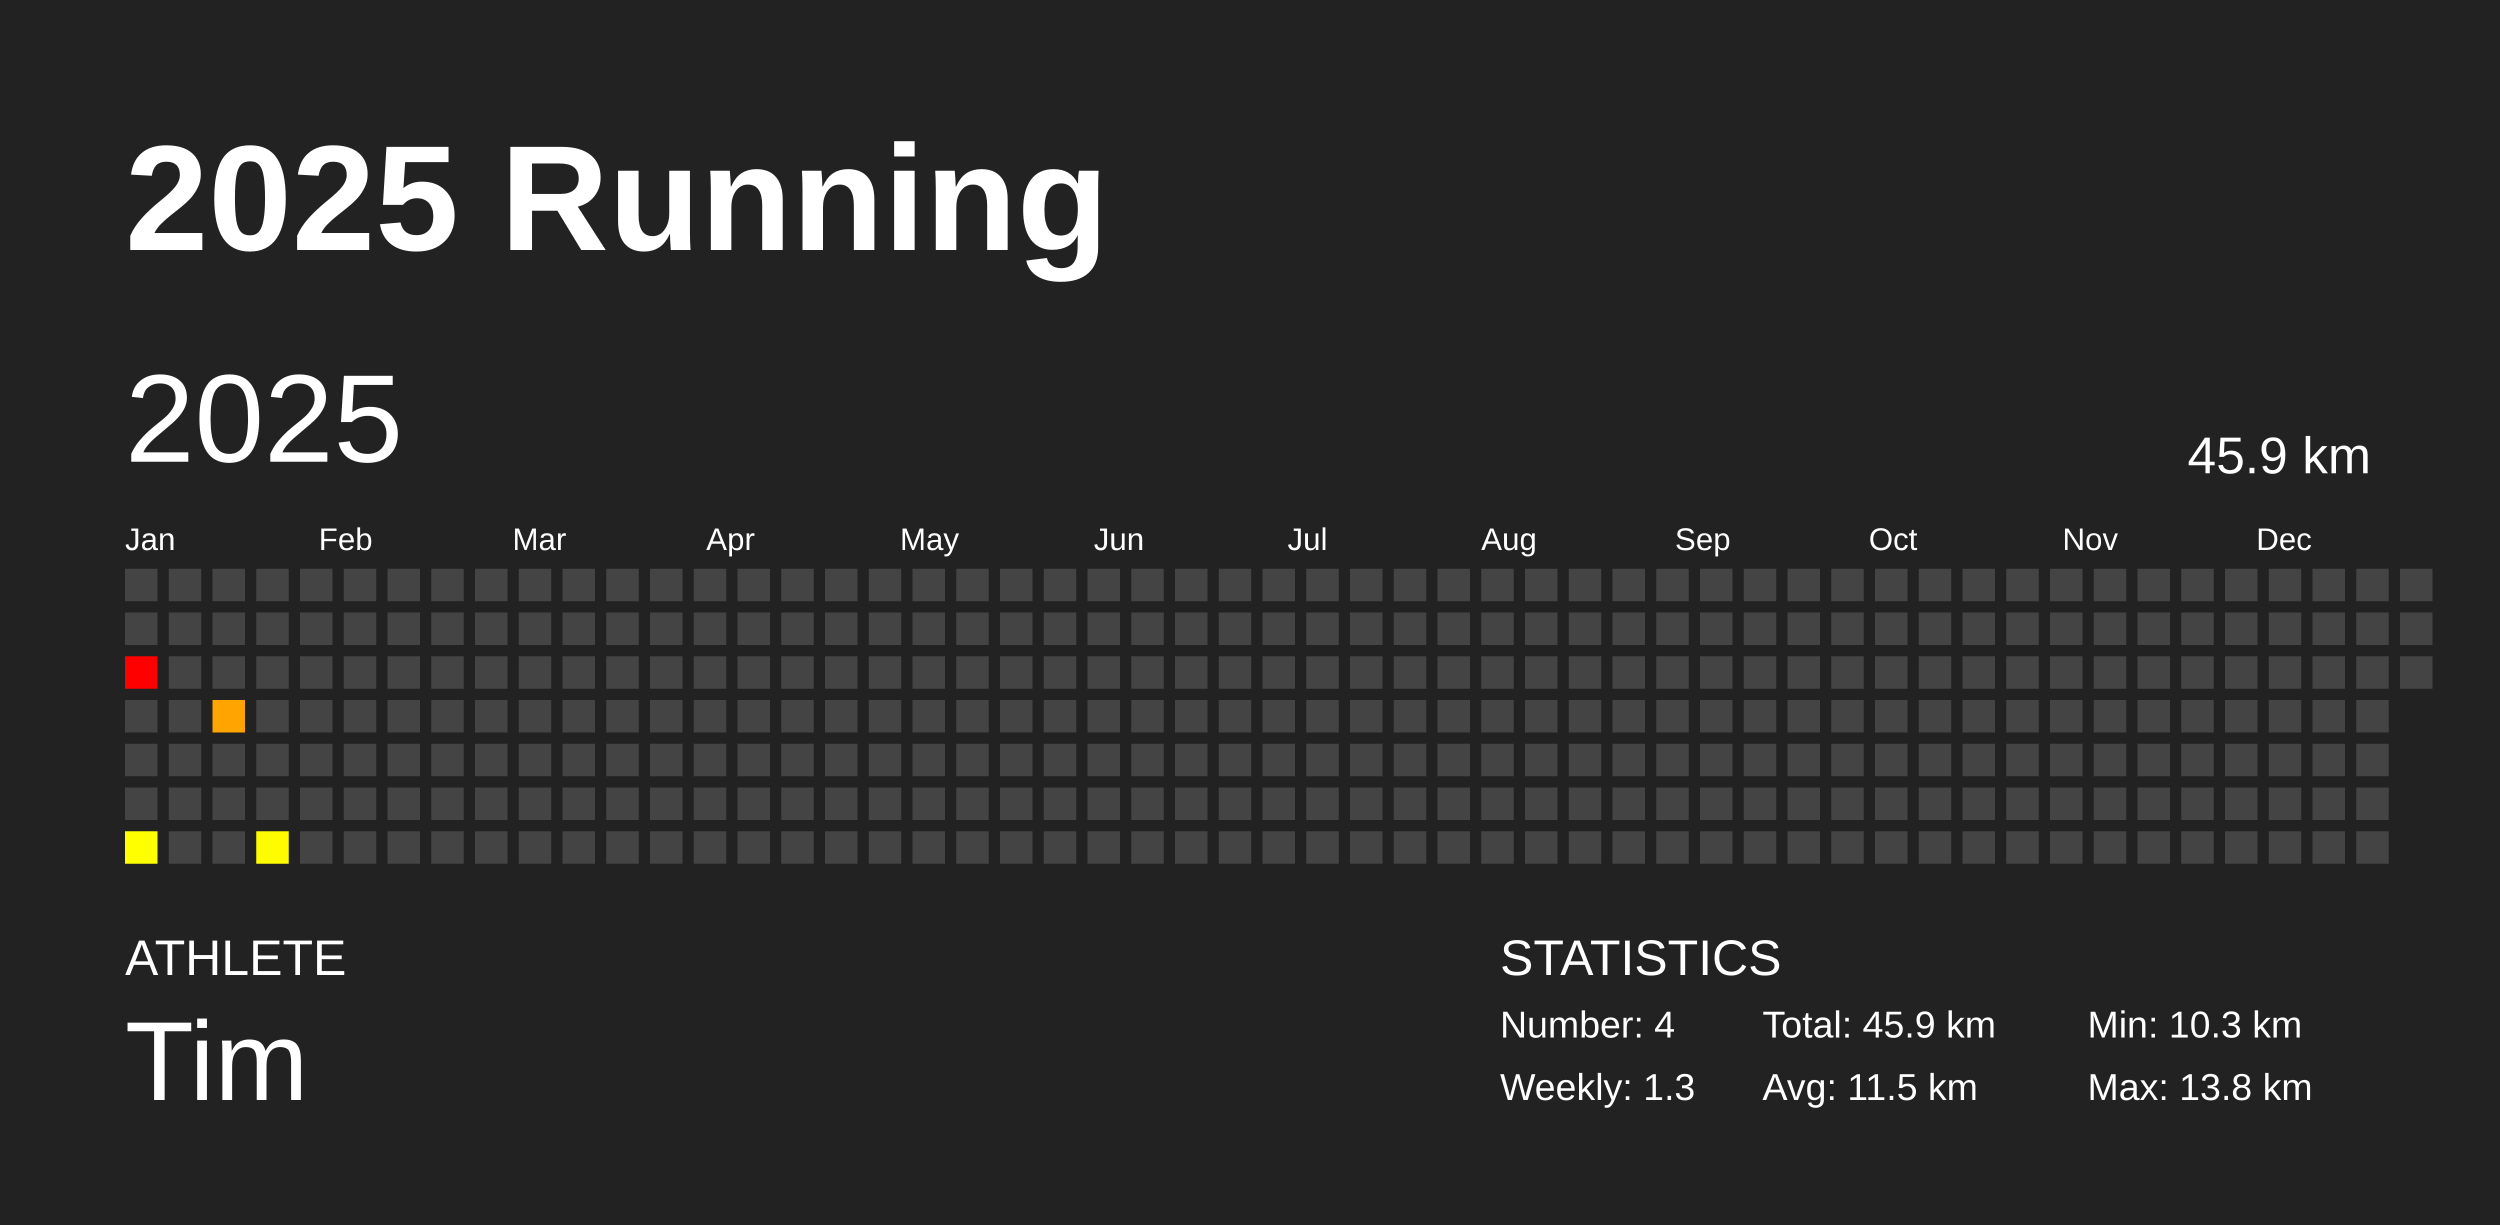
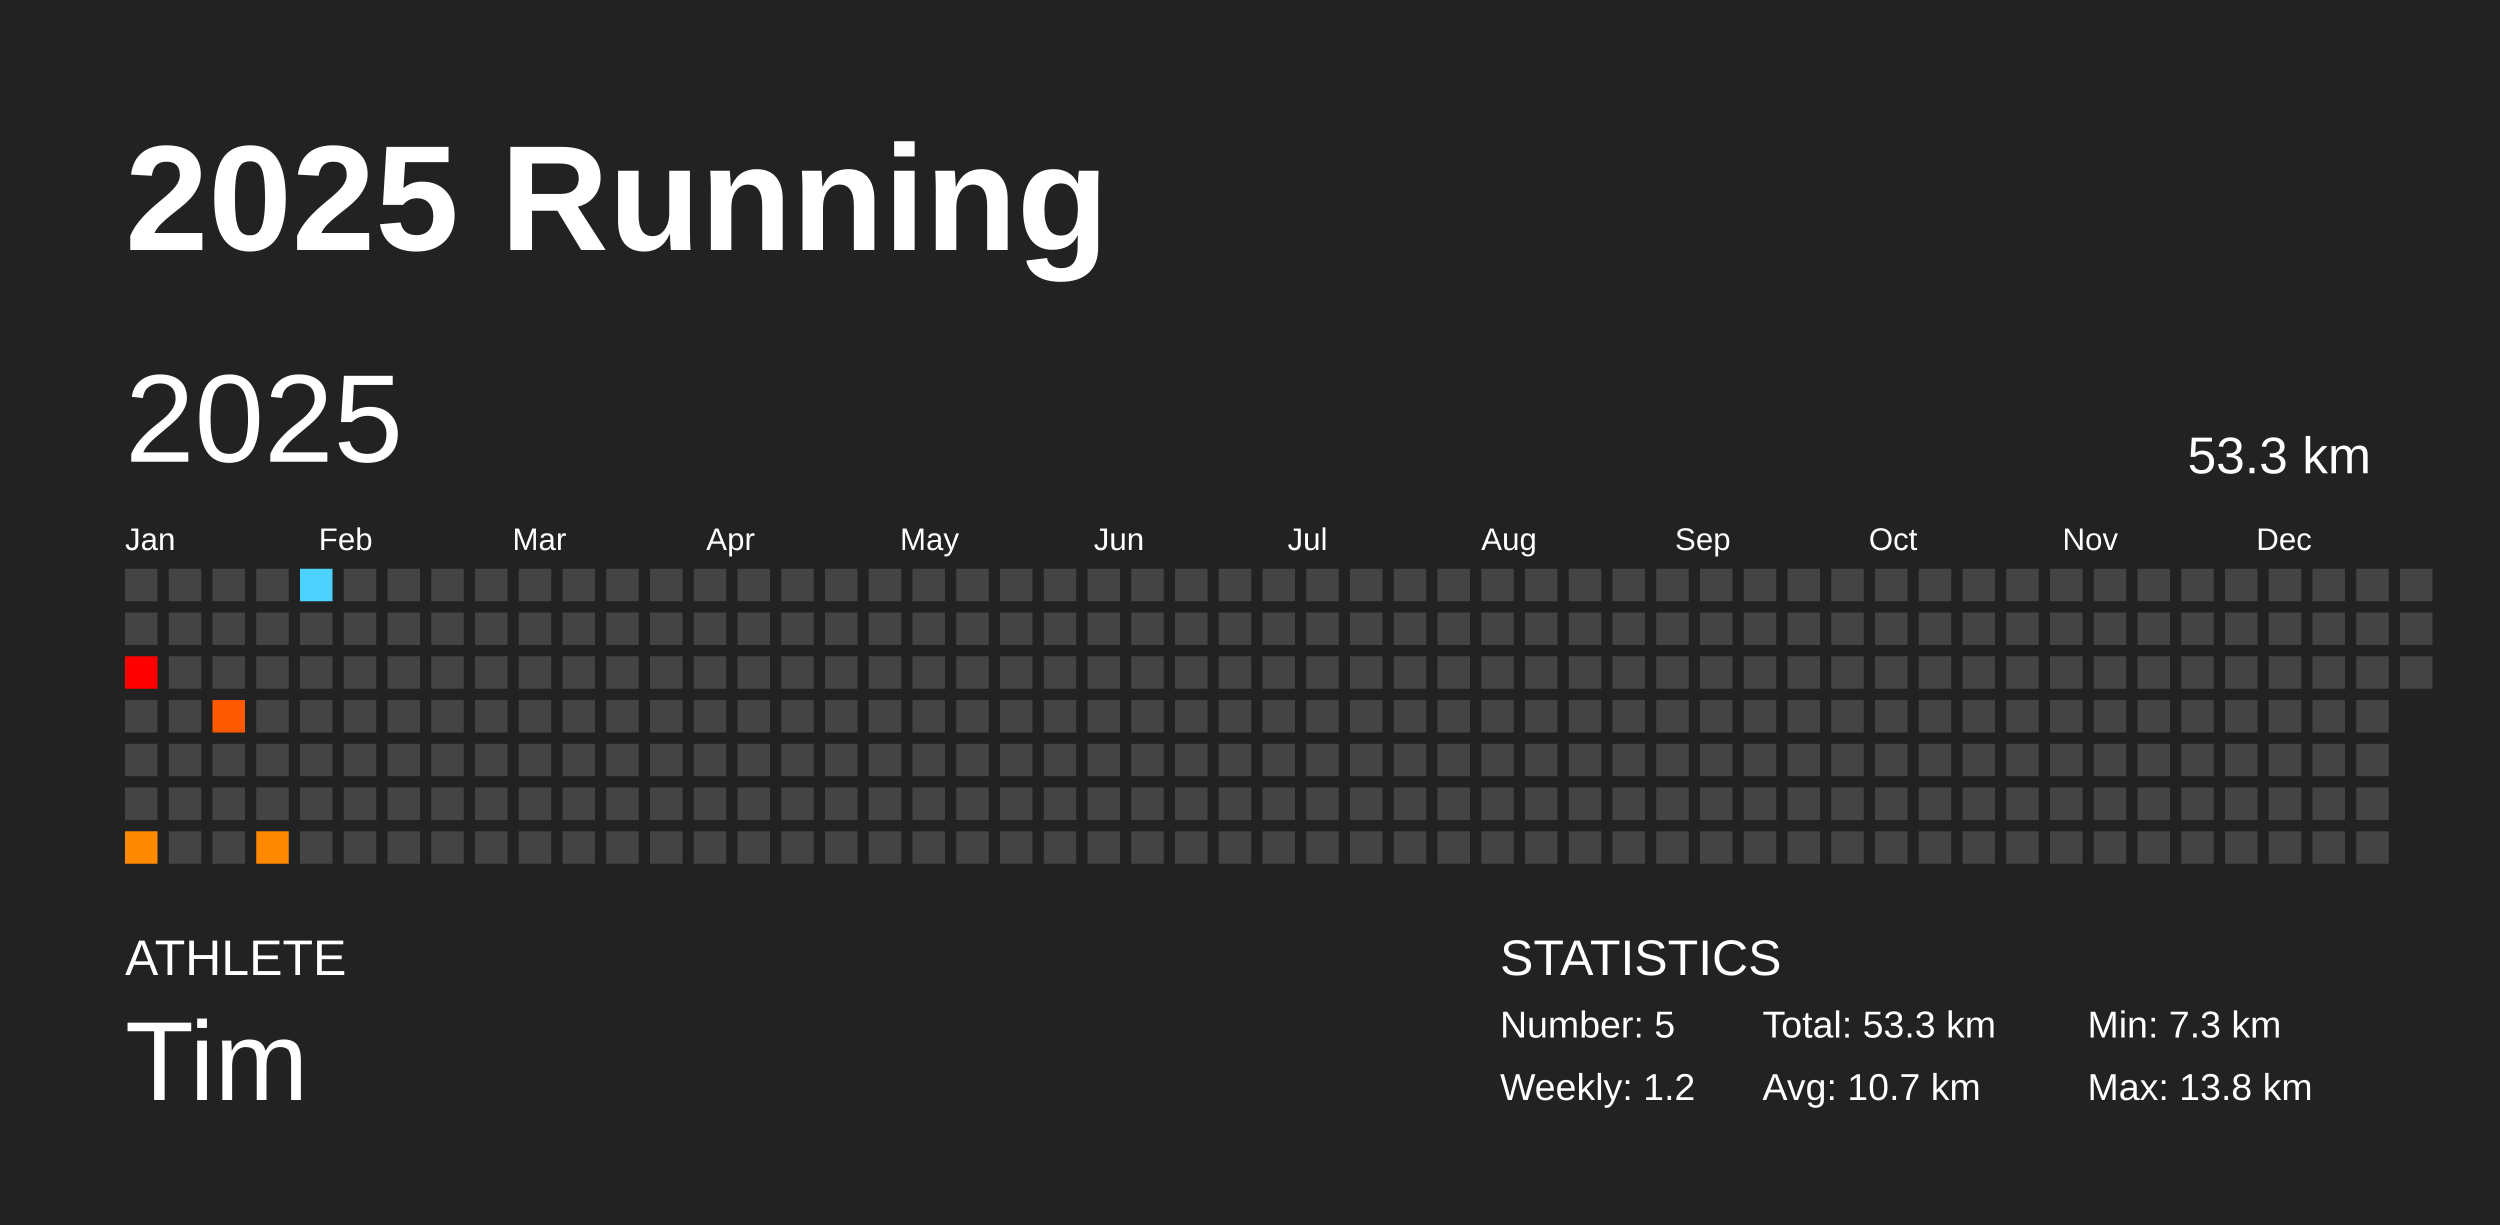
<svg xmlns="http://www.w3.org/2000/svg" baseProfile="full" height="98mm" version="1.1" viewBox="0,0,200,98" width="200mm">
  <defs />
  <rect fill="#222222" height="98" width="200" x="0" y="0" />
  <text fill="#FFFFFF" style="font-size:12px; font-family:Arial; font-weight:bold;" x="10" y="20">2025 Running</text>
  <text fill="#FFFFFF" style="font-size:4px; font-family:Arial" x="10" y="78">ATHLETE</text>
  <text fill="#FFFFFF" style="font-size:9px; font-family:Arial" x="10" y="88">Tim</text>
  <text fill="#FFFFFF" style="font-size:4px; font-family:Arial" x="120" y="78">STATISTICS</text>
-   <text fill="#FFFFFF" style="font-size:3px; font-family:Arial" x="120" y="83">Number: 4</text>
-   <text fill="#FFFFFF" style="font-size:3px; font-family:Arial" x="120" y="88">Weekly: 1.3</text>
-   <text fill="#FFFFFF" style="font-size:3px; font-family:Arial" x="141" y="83">Total: 45.9 km</text>
-   <text fill="#FFFFFF" style="font-size:3px; font-family:Arial" x="141" y="88">Avg: 11.5 km</text>
-   <text fill="#FFFFFF" style="font-size:3px; font-family:Arial" x="167" y="83">Min: 10.3 km</text>
+   <text fill="#FFFFFF" style="font-size:3px; font-family:Arial" x="120" y="83">Number: 5</text>
+   <text fill="#FFFFFF" style="font-size:3px; font-family:Arial" x="120" y="88">Weekly: 1.2</text>
+   <text fill="#FFFFFF" style="font-size:3px; font-family:Arial" x="141" y="83">Total: 53.3 km</text>
+   <text fill="#FFFFFF" style="font-size:3px; font-family:Arial" x="141" y="88">Avg: 10.7 km</text>
+   <text fill="#FFFFFF" style="font-size:3px; font-family:Arial" x="167" y="83">Min: 7.3 km</text>
  <text fill="#FFFFFF" style="font-size:3px; font-family:Arial" x="167" y="88">Max: 13.8 km</text>
  <text dominant-baseline="hanging" fill="#FFFFFF" style="font-size:10.0px; font-family:Arial;" x="10" y="30">2025</text>
-   <text dominant-baseline="hanging" fill="#FFFFFF" style="font-size:4.125px; font-family:Arial;" x="175" y="35">45.9 km</text>
+   <text dominant-baseline="hanging" fill="#FFFFFF" style="font-size:4.125px; font-family:Arial;" x="175" y="35">53.3 km</text>
  <text fill="#FFFFFF" style="font-size:2.5px; font-family:Arial" x="10.0" y="44">Jan</text>
  <text fill="#FFFFFF" style="font-size:2.5px; font-family:Arial" x="25.5" y="44">Feb</text>
  <text fill="#FFFFFF" style="font-size:2.5px; font-family:Arial" x="41.0" y="44">Mar</text>
  <text fill="#FFFFFF" style="font-size:2.5px; font-family:Arial" x="56.5" y="44">Apr</text>
  <text fill="#FFFFFF" style="font-size:2.5px; font-family:Arial" x="72.0" y="44">May</text>
  <text fill="#FFFFFF" style="font-size:2.5px; font-family:Arial" x="87.5" y="44">Jun</text>
  <text fill="#FFFFFF" style="font-size:2.5px; font-family:Arial" x="103.0" y="44">Jul</text>
  <text fill="#FFFFFF" style="font-size:2.5px; font-family:Arial" x="118.5" y="44">Aug</text>
  <text fill="#FFFFFF" style="font-size:2.5px; font-family:Arial" x="134.0" y="44">Sep</text>
  <text fill="#FFFFFF" style="font-size:2.5px; font-family:Arial" x="149.5" y="44">Oct</text>
  <text fill="#FFFFFF" style="font-size:2.5px; font-family:Arial" x="165.0" y="44">Nov</text>
  <text fill="#FFFFFF" style="font-size:2.5px; font-family:Arial" x="180.5" y="44">Dec</text>
  <rect fill="#444444" height="2.6" width="2.6" x="10.0" y="45.5" />
  <rect fill="#444444" height="2.6" width="2.6" x="10.0" y="49.0" />
  <rect fill="#ff0000" height="2.6" width="2.6" x="10.0" y="52.5" />
  <rect fill="#444444" height="2.6" width="2.6" x="10.0" y="56.0" />
  <rect fill="#444444" height="2.6" width="2.6" x="10.0" y="59.5" />
  <rect fill="#444444" height="2.6" width="2.6" x="10.0" y="63.0" />
-   <rect fill="#ffff00" height="2.6" width="2.6" x="10.0" y="66.5" />
+   <rect fill="#ff8a00" height="2.6" width="2.6" x="10.0" y="66.5" />
  <rect fill="#444444" height="2.6" width="2.6" x="13.5" y="45.5" />
  <rect fill="#444444" height="2.6" width="2.6" x="13.5" y="49.0" />
  <rect fill="#444444" height="2.6" width="2.6" x="13.5" y="52.5" />
  <rect fill="#444444" height="2.6" width="2.6" x="13.5" y="56.0" />
  <rect fill="#444444" height="2.6" width="2.6" x="13.5" y="59.5" />
  <rect fill="#444444" height="2.6" width="2.6" x="13.5" y="63.0" />
  <rect fill="#444444" height="2.6" width="2.6" x="13.5" y="66.5" />
  <rect fill="#444444" height="2.6" width="2.6" x="17.0" y="45.5" />
  <rect fill="#444444" height="2.6" width="2.6" x="17.0" y="49.0" />
  <rect fill="#444444" height="2.6" width="2.6" x="17.0" y="52.5" />
-   <rect fill="#ffa400" height="2.6" width="2.6" x="17.0" y="56.0" />
+   <rect fill="#ff5900" height="2.6" width="2.6" x="17.0" y="56.0" />
  <rect fill="#444444" height="2.6" width="2.6" x="17.0" y="59.5" />
  <rect fill="#444444" height="2.6" width="2.6" x="17.0" y="63.0" />
  <rect fill="#444444" height="2.6" width="2.6" x="17.0" y="66.5" />
  <rect fill="#444444" height="2.6" width="2.6" x="20.5" y="45.5" />
  <rect fill="#444444" height="2.6" width="2.6" x="20.5" y="49.0" />
  <rect fill="#444444" height="2.6" width="2.6" x="20.5" y="52.5" />
  <rect fill="#444444" height="2.6" width="2.6" x="20.5" y="56.0" />
  <rect fill="#444444" height="2.6" width="2.6" x="20.5" y="59.5" />
  <rect fill="#444444" height="2.6" width="2.6" x="20.5" y="63.0" />
-   <rect fill="#fffc00" height="2.6" width="2.6" x="20.5" y="66.5" />
-   <rect fill="#444444" height="2.6" width="2.6" x="24.0" y="45.5" />
+   <rect fill="#ff8900" height="2.6" width="2.6" x="20.5" y="66.5" />
+   <rect fill="#4dd2ff" height="2.6" width="2.6" x="24.0" y="45.5" />
  <rect fill="#444444" height="2.6" width="2.6" x="24.0" y="49.0" />
  <rect fill="#444444" height="2.6" width="2.6" x="24.0" y="52.5" />
  <rect fill="#444444" height="2.6" width="2.6" x="24.0" y="56.0" />
  <rect fill="#444444" height="2.6" width="2.6" x="24.0" y="59.5" />
  <rect fill="#444444" height="2.6" width="2.6" x="24.0" y="63.0" />
  <rect fill="#444444" height="2.6" width="2.6" x="24.0" y="66.5" />
  <rect fill="#444444" height="2.6" width="2.6" x="27.5" y="45.5" />
  <rect fill="#444444" height="2.6" width="2.6" x="27.5" y="49.0" />
  <rect fill="#444444" height="2.6" width="2.6" x="27.5" y="52.5" />
  <rect fill="#444444" height="2.6" width="2.6" x="27.5" y="56.0" />
  <rect fill="#444444" height="2.6" width="2.6" x="27.5" y="59.5" />
  <rect fill="#444444" height="2.6" width="2.6" x="27.5" y="63.0" />
  <rect fill="#444444" height="2.6" width="2.6" x="27.5" y="66.5" />
  <rect fill="#444444" height="2.6" width="2.6" x="31.0" y="45.5" />
  <rect fill="#444444" height="2.6" width="2.6" x="31.0" y="49.0" />
  <rect fill="#444444" height="2.6" width="2.6" x="31.0" y="52.5" />
  <rect fill="#444444" height="2.6" width="2.6" x="31.0" y="56.0" />
  <rect fill="#444444" height="2.6" width="2.6" x="31.0" y="59.5" />
  <rect fill="#444444" height="2.6" width="2.6" x="31.0" y="63.0" />
  <rect fill="#444444" height="2.6" width="2.6" x="31.0" y="66.5" />
  <rect fill="#444444" height="2.6" width="2.6" x="34.5" y="45.5" />
  <rect fill="#444444" height="2.6" width="2.6" x="34.5" y="49.0" />
  <rect fill="#444444" height="2.6" width="2.6" x="34.5" y="52.5" />
  <rect fill="#444444" height="2.6" width="2.6" x="34.5" y="56.0" />
  <rect fill="#444444" height="2.6" width="2.6" x="34.5" y="59.5" />
  <rect fill="#444444" height="2.6" width="2.6" x="34.5" y="63.0" />
  <rect fill="#444444" height="2.6" width="2.6" x="34.5" y="66.5" />
  <rect fill="#444444" height="2.6" width="2.6" x="38.0" y="45.5" />
  <rect fill="#444444" height="2.6" width="2.6" x="38.0" y="49.0" />
  <rect fill="#444444" height="2.6" width="2.6" x="38.0" y="52.5" />
  <rect fill="#444444" height="2.6" width="2.6" x="38.0" y="56.0" />
  <rect fill="#444444" height="2.6" width="2.6" x="38.0" y="59.5" />
  <rect fill="#444444" height="2.6" width="2.6" x="38.0" y="63.0" />
  <rect fill="#444444" height="2.6" width="2.6" x="38.0" y="66.5" />
  <rect fill="#444444" height="2.6" width="2.6" x="41.5" y="45.5" />
  <rect fill="#444444" height="2.6" width="2.6" x="41.5" y="49.0" />
  <rect fill="#444444" height="2.6" width="2.6" x="41.5" y="52.5" />
  <rect fill="#444444" height="2.6" width="2.6" x="41.5" y="56.0" />
  <rect fill="#444444" height="2.6" width="2.6" x="41.5" y="59.5" />
  <rect fill="#444444" height="2.6" width="2.6" x="41.5" y="63.0" />
  <rect fill="#444444" height="2.6" width="2.6" x="41.5" y="66.5" />
  <rect fill="#444444" height="2.6" width="2.6" x="45.0" y="45.5" />
  <rect fill="#444444" height="2.6" width="2.6" x="45.0" y="49.0" />
  <rect fill="#444444" height="2.6" width="2.6" x="45.0" y="52.5" />
  <rect fill="#444444" height="2.6" width="2.6" x="45.0" y="56.0" />
  <rect fill="#444444" height="2.6" width="2.6" x="45.0" y="59.5" />
  <rect fill="#444444" height="2.6" width="2.6" x="45.0" y="63.0" />
  <rect fill="#444444" height="2.6" width="2.6" x="45.0" y="66.5" />
  <rect fill="#444444" height="2.6" width="2.6" x="48.5" y="45.5" />
  <rect fill="#444444" height="2.6" width="2.6" x="48.5" y="49.0" />
  <rect fill="#444444" height="2.6" width="2.6" x="48.5" y="52.5" />
  <rect fill="#444444" height="2.6" width="2.6" x="48.5" y="56.0" />
  <rect fill="#444444" height="2.6" width="2.6" x="48.5" y="59.5" />
  <rect fill="#444444" height="2.6" width="2.6" x="48.5" y="63.0" />
  <rect fill="#444444" height="2.6" width="2.6" x="48.5" y="66.5" />
  <rect fill="#444444" height="2.6" width="2.6" x="52.0" y="45.5" />
  <rect fill="#444444" height="2.6" width="2.6" x="52.0" y="49.0" />
  <rect fill="#444444" height="2.6" width="2.6" x="52.0" y="52.5" />
  <rect fill="#444444" height="2.6" width="2.6" x="52.0" y="56.0" />
  <rect fill="#444444" height="2.6" width="2.6" x="52.0" y="59.5" />
  <rect fill="#444444" height="2.6" width="2.6" x="52.0" y="63.0" />
  <rect fill="#444444" height="2.6" width="2.6" x="52.0" y="66.5" />
  <rect fill="#444444" height="2.6" width="2.6" x="55.5" y="45.5" />
  <rect fill="#444444" height="2.6" width="2.6" x="55.5" y="49.0" />
  <rect fill="#444444" height="2.6" width="2.6" x="55.5" y="52.5" />
  <rect fill="#444444" height="2.6" width="2.6" x="55.5" y="56.0" />
  <rect fill="#444444" height="2.6" width="2.6" x="55.5" y="59.5" />
  <rect fill="#444444" height="2.6" width="2.6" x="55.5" y="63.0" />
  <rect fill="#444444" height="2.6" width="2.6" x="55.5" y="66.5" />
  <rect fill="#444444" height="2.6" width="2.6" x="59.0" y="45.5" />
  <rect fill="#444444" height="2.6" width="2.6" x="59.0" y="49.0" />
  <rect fill="#444444" height="2.6" width="2.6" x="59.0" y="52.5" />
  <rect fill="#444444" height="2.6" width="2.6" x="59.0" y="56.0" />
  <rect fill="#444444" height="2.6" width="2.6" x="59.0" y="59.5" />
  <rect fill="#444444" height="2.6" width="2.6" x="59.0" y="63.0" />
  <rect fill="#444444" height="2.6" width="2.6" x="59.0" y="66.5" />
  <rect fill="#444444" height="2.6" width="2.6" x="62.5" y="45.5" />
  <rect fill="#444444" height="2.6" width="2.6" x="62.5" y="49.0" />
  <rect fill="#444444" height="2.6" width="2.6" x="62.5" y="52.5" />
  <rect fill="#444444" height="2.6" width="2.6" x="62.5" y="56.0" />
  <rect fill="#444444" height="2.6" width="2.6" x="62.5" y="59.5" />
  <rect fill="#444444" height="2.6" width="2.6" x="62.5" y="63.0" />
  <rect fill="#444444" height="2.6" width="2.6" x="62.5" y="66.5" />
  <rect fill="#444444" height="2.6" width="2.6" x="66.0" y="45.5" />
  <rect fill="#444444" height="2.6" width="2.6" x="66.0" y="49.0" />
  <rect fill="#444444" height="2.6" width="2.6" x="66.0" y="52.5" />
  <rect fill="#444444" height="2.6" width="2.6" x="66.0" y="56.0" />
  <rect fill="#444444" height="2.6" width="2.6" x="66.0" y="59.5" />
  <rect fill="#444444" height="2.6" width="2.6" x="66.0" y="63.0" />
  <rect fill="#444444" height="2.6" width="2.6" x="66.0" y="66.5" />
  <rect fill="#444444" height="2.6" width="2.6" x="69.5" y="45.5" />
  <rect fill="#444444" height="2.6" width="2.6" x="69.5" y="49.0" />
  <rect fill="#444444" height="2.6" width="2.6" x="69.5" y="52.5" />
  <rect fill="#444444" height="2.6" width="2.6" x="69.5" y="56.0" />
  <rect fill="#444444" height="2.6" width="2.6" x="69.5" y="59.5" />
  <rect fill="#444444" height="2.6" width="2.6" x="69.5" y="63.0" />
  <rect fill="#444444" height="2.6" width="2.6" x="69.5" y="66.5" />
  <rect fill="#444444" height="2.6" width="2.6" x="73.0" y="45.5" />
  <rect fill="#444444" height="2.6" width="2.6" x="73.0" y="49.0" />
  <rect fill="#444444" height="2.6" width="2.6" x="73.0" y="52.5" />
  <rect fill="#444444" height="2.6" width="2.6" x="73.0" y="56.0" />
  <rect fill="#444444" height="2.6" width="2.6" x="73.0" y="59.5" />
  <rect fill="#444444" height="2.6" width="2.6" x="73.0" y="63.0" />
  <rect fill="#444444" height="2.6" width="2.6" x="73.0" y="66.5" />
  <rect fill="#444444" height="2.6" width="2.6" x="76.5" y="45.5" />
  <rect fill="#444444" height="2.6" width="2.6" x="76.5" y="49.0" />
  <rect fill="#444444" height="2.6" width="2.6" x="76.5" y="52.5" />
  <rect fill="#444444" height="2.6" width="2.6" x="76.5" y="56.0" />
  <rect fill="#444444" height="2.6" width="2.6" x="76.5" y="59.5" />
  <rect fill="#444444" height="2.6" width="2.6" x="76.5" y="63.0" />
  <rect fill="#444444" height="2.6" width="2.6" x="76.5" y="66.5" />
  <rect fill="#444444" height="2.6" width="2.6" x="80.0" y="45.5" />
  <rect fill="#444444" height="2.6" width="2.6" x="80.0" y="49.0" />
  <rect fill="#444444" height="2.6" width="2.6" x="80.0" y="52.5" />
  <rect fill="#444444" height="2.6" width="2.6" x="80.0" y="56.0" />
  <rect fill="#444444" height="2.6" width="2.6" x="80.0" y="59.5" />
  <rect fill="#444444" height="2.6" width="2.6" x="80.0" y="63.0" />
  <rect fill="#444444" height="2.6" width="2.6" x="80.0" y="66.5" />
  <rect fill="#444444" height="2.6" width="2.6" x="83.5" y="45.5" />
  <rect fill="#444444" height="2.6" width="2.6" x="83.5" y="49.0" />
  <rect fill="#444444" height="2.6" width="2.6" x="83.5" y="52.5" />
  <rect fill="#444444" height="2.6" width="2.6" x="83.5" y="56.0" />
  <rect fill="#444444" height="2.6" width="2.6" x="83.5" y="59.5" />
  <rect fill="#444444" height="2.6" width="2.6" x="83.5" y="63.0" />
  <rect fill="#444444" height="2.6" width="2.6" x="83.5" y="66.5" />
  <rect fill="#444444" height="2.6" width="2.6" x="87.0" y="45.5" />
  <rect fill="#444444" height="2.6" width="2.6" x="87.0" y="49.0" />
  <rect fill="#444444" height="2.6" width="2.6" x="87.0" y="52.5" />
  <rect fill="#444444" height="2.6" width="2.6" x="87.0" y="56.0" />
  <rect fill="#444444" height="2.6" width="2.6" x="87.0" y="59.5" />
  <rect fill="#444444" height="2.6" width="2.6" x="87.0" y="63.0" />
  <rect fill="#444444" height="2.6" width="2.6" x="87.0" y="66.5" />
  <rect fill="#444444" height="2.6" width="2.6" x="90.5" y="45.5" />
  <rect fill="#444444" height="2.6" width="2.6" x="90.5" y="49.0" />
  <rect fill="#444444" height="2.6" width="2.6" x="90.5" y="52.5" />
  <rect fill="#444444" height="2.6" width="2.6" x="90.5" y="56.0" />
  <rect fill="#444444" height="2.6" width="2.6" x="90.5" y="59.5" />
  <rect fill="#444444" height="2.6" width="2.6" x="90.5" y="63.0" />
  <rect fill="#444444" height="2.6" width="2.6" x="90.5" y="66.5" />
  <rect fill="#444444" height="2.6" width="2.6" x="94.0" y="45.5" />
  <rect fill="#444444" height="2.6" width="2.6" x="94.0" y="49.0" />
  <rect fill="#444444" height="2.6" width="2.6" x="94.0" y="52.5" />
  <rect fill="#444444" height="2.6" width="2.6" x="94.0" y="56.0" />
  <rect fill="#444444" height="2.6" width="2.6" x="94.0" y="59.5" />
  <rect fill="#444444" height="2.6" width="2.6" x="94.0" y="63.0" />
  <rect fill="#444444" height="2.6" width="2.6" x="94.0" y="66.5" />
  <rect fill="#444444" height="2.6" width="2.6" x="97.5" y="45.5" />
  <rect fill="#444444" height="2.6" width="2.6" x="97.5" y="49.0" />
  <rect fill="#444444" height="2.6" width="2.6" x="97.5" y="52.5" />
  <rect fill="#444444" height="2.6" width="2.6" x="97.5" y="56.0" />
  <rect fill="#444444" height="2.6" width="2.6" x="97.5" y="59.5" />
  <rect fill="#444444" height="2.6" width="2.6" x="97.5" y="63.0" />
  <rect fill="#444444" height="2.6" width="2.6" x="97.5" y="66.5" />
  <rect fill="#444444" height="2.6" width="2.6" x="101.0" y="45.5" />
  <rect fill="#444444" height="2.6" width="2.6" x="101.0" y="49.0" />
  <rect fill="#444444" height="2.6" width="2.6" x="101.0" y="52.5" />
  <rect fill="#444444" height="2.6" width="2.6" x="101.0" y="56.0" />
  <rect fill="#444444" height="2.6" width="2.6" x="101.0" y="59.5" />
  <rect fill="#444444" height="2.6" width="2.6" x="101.0" y="63.0" />
  <rect fill="#444444" height="2.6" width="2.6" x="101.0" y="66.5" />
  <rect fill="#444444" height="2.6" width="2.6" x="104.5" y="45.5" />
  <rect fill="#444444" height="2.6" width="2.6" x="104.5" y="49.0" />
  <rect fill="#444444" height="2.6" width="2.6" x="104.5" y="52.5" />
  <rect fill="#444444" height="2.6" width="2.6" x="104.5" y="56.0" />
  <rect fill="#444444" height="2.6" width="2.6" x="104.5" y="59.5" />
  <rect fill="#444444" height="2.6" width="2.6" x="104.5" y="63.0" />
  <rect fill="#444444" height="2.6" width="2.6" x="104.5" y="66.5" />
  <rect fill="#444444" height="2.6" width="2.6" x="108.0" y="45.5" />
  <rect fill="#444444" height="2.6" width="2.6" x="108.0" y="49.0" />
  <rect fill="#444444" height="2.6" width="2.6" x="108.0" y="52.5" />
  <rect fill="#444444" height="2.6" width="2.6" x="108.0" y="56.0" />
  <rect fill="#444444" height="2.6" width="2.6" x="108.0" y="59.5" />
  <rect fill="#444444" height="2.6" width="2.6" x="108.0" y="63.0" />
  <rect fill="#444444" height="2.6" width="2.6" x="108.0" y="66.5" />
  <rect fill="#444444" height="2.6" width="2.6" x="111.5" y="45.5" />
  <rect fill="#444444" height="2.6" width="2.6" x="111.5" y="49.0" />
  <rect fill="#444444" height="2.6" width="2.6" x="111.5" y="52.5" />
  <rect fill="#444444" height="2.6" width="2.6" x="111.5" y="56.0" />
  <rect fill="#444444" height="2.6" width="2.6" x="111.5" y="59.5" />
  <rect fill="#444444" height="2.6" width="2.6" x="111.5" y="63.0" />
  <rect fill="#444444" height="2.6" width="2.6" x="111.5" y="66.5" />
  <rect fill="#444444" height="2.6" width="2.6" x="115.0" y="45.5" />
  <rect fill="#444444" height="2.6" width="2.6" x="115.0" y="49.0" />
  <rect fill="#444444" height="2.6" width="2.6" x="115.0" y="52.5" />
  <rect fill="#444444" height="2.6" width="2.6" x="115.0" y="56.0" />
  <rect fill="#444444" height="2.6" width="2.6" x="115.0" y="59.5" />
  <rect fill="#444444" height="2.6" width="2.6" x="115.0" y="63.0" />
  <rect fill="#444444" height="2.6" width="2.6" x="115.0" y="66.5" />
  <rect fill="#444444" height="2.6" width="2.6" x="118.5" y="45.5" />
  <rect fill="#444444" height="2.6" width="2.6" x="118.5" y="49.0" />
  <rect fill="#444444" height="2.6" width="2.6" x="118.5" y="52.5" />
  <rect fill="#444444" height="2.6" width="2.6" x="118.5" y="56.0" />
  <rect fill="#444444" height="2.6" width="2.6" x="118.5" y="59.5" />
  <rect fill="#444444" height="2.6" width="2.6" x="118.5" y="63.0" />
  <rect fill="#444444" height="2.6" width="2.6" x="118.5" y="66.5" />
  <rect fill="#444444" height="2.6" width="2.6" x="122.0" y="45.5" />
  <rect fill="#444444" height="2.6" width="2.6" x="122.0" y="49.0" />
  <rect fill="#444444" height="2.6" width="2.6" x="122.0" y="52.5" />
  <rect fill="#444444" height="2.6" width="2.6" x="122.0" y="56.0" />
  <rect fill="#444444" height="2.6" width="2.6" x="122.0" y="59.5" />
  <rect fill="#444444" height="2.6" width="2.6" x="122.0" y="63.0" />
  <rect fill="#444444" height="2.6" width="2.6" x="122.0" y="66.5" />
  <rect fill="#444444" height="2.6" width="2.6" x="125.5" y="45.5" />
  <rect fill="#444444" height="2.6" width="2.6" x="125.5" y="49.0" />
  <rect fill="#444444" height="2.6" width="2.6" x="125.5" y="52.5" />
  <rect fill="#444444" height="2.6" width="2.6" x="125.5" y="56.0" />
  <rect fill="#444444" height="2.6" width="2.6" x="125.5" y="59.5" />
  <rect fill="#444444" height="2.6" width="2.6" x="125.5" y="63.0" />
  <rect fill="#444444" height="2.6" width="2.6" x="125.5" y="66.5" />
  <rect fill="#444444" height="2.6" width="2.6" x="129.0" y="45.5" />
  <rect fill="#444444" height="2.6" width="2.6" x="129.0" y="49.0" />
  <rect fill="#444444" height="2.6" width="2.6" x="129.0" y="52.5" />
  <rect fill="#444444" height="2.6" width="2.6" x="129.0" y="56.0" />
  <rect fill="#444444" height="2.6" width="2.6" x="129.0" y="59.5" />
  <rect fill="#444444" height="2.6" width="2.6" x="129.0" y="63.0" />
  <rect fill="#444444" height="2.6" width="2.6" x="129.0" y="66.5" />
  <rect fill="#444444" height="2.6" width="2.6" x="132.5" y="45.5" />
  <rect fill="#444444" height="2.6" width="2.6" x="132.5" y="49.0" />
  <rect fill="#444444" height="2.6" width="2.6" x="132.5" y="52.5" />
  <rect fill="#444444" height="2.6" width="2.6" x="132.5" y="56.0" />
  <rect fill="#444444" height="2.6" width="2.6" x="132.5" y="59.5" />
  <rect fill="#444444" height="2.6" width="2.6" x="132.5" y="63.0" />
  <rect fill="#444444" height="2.6" width="2.6" x="132.5" y="66.5" />
  <rect fill="#444444" height="2.6" width="2.6" x="136.0" y="45.5" />
  <rect fill="#444444" height="2.6" width="2.6" x="136.0" y="49.0" />
  <rect fill="#444444" height="2.6" width="2.6" x="136.0" y="52.5" />
  <rect fill="#444444" height="2.6" width="2.6" x="136.0" y="56.0" />
  <rect fill="#444444" height="2.6" width="2.6" x="136.0" y="59.5" />
  <rect fill="#444444" height="2.6" width="2.6" x="136.0" y="63.0" />
  <rect fill="#444444" height="2.6" width="2.6" x="136.0" y="66.5" />
  <rect fill="#444444" height="2.6" width="2.6" x="139.5" y="45.5" />
  <rect fill="#444444" height="2.6" width="2.6" x="139.5" y="49.0" />
  <rect fill="#444444" height="2.6" width="2.6" x="139.5" y="52.5" />
  <rect fill="#444444" height="2.6" width="2.6" x="139.5" y="56.0" />
  <rect fill="#444444" height="2.6" width="2.6" x="139.5" y="59.5" />
  <rect fill="#444444" height="2.6" width="2.6" x="139.5" y="63.0" />
  <rect fill="#444444" height="2.6" width="2.6" x="139.5" y="66.5" />
  <rect fill="#444444" height="2.6" width="2.6" x="143.0" y="45.5" />
  <rect fill="#444444" height="2.6" width="2.6" x="143.0" y="49.0" />
  <rect fill="#444444" height="2.6" width="2.6" x="143.0" y="52.5" />
  <rect fill="#444444" height="2.6" width="2.6" x="143.0" y="56.0" />
  <rect fill="#444444" height="2.6" width="2.6" x="143.0" y="59.5" />
  <rect fill="#444444" height="2.6" width="2.6" x="143.0" y="63.0" />
  <rect fill="#444444" height="2.6" width="2.6" x="143.0" y="66.5" />
  <rect fill="#444444" height="2.6" width="2.6" x="146.5" y="45.5" />
  <rect fill="#444444" height="2.6" width="2.6" x="146.5" y="49.0" />
  <rect fill="#444444" height="2.6" width="2.6" x="146.5" y="52.5" />
  <rect fill="#444444" height="2.6" width="2.6" x="146.5" y="56.0" />
  <rect fill="#444444" height="2.6" width="2.6" x="146.5" y="59.5" />
  <rect fill="#444444" height="2.6" width="2.6" x="146.5" y="63.0" />
  <rect fill="#444444" height="2.6" width="2.6" x="146.5" y="66.5" />
  <rect fill="#444444" height="2.6" width="2.6" x="150.0" y="45.5" />
  <rect fill="#444444" height="2.6" width="2.6" x="150.0" y="49.0" />
  <rect fill="#444444" height="2.6" width="2.6" x="150.0" y="52.5" />
  <rect fill="#444444" height="2.6" width="2.6" x="150.0" y="56.0" />
  <rect fill="#444444" height="2.6" width="2.6" x="150.0" y="59.5" />
  <rect fill="#444444" height="2.6" width="2.6" x="150.0" y="63.0" />
  <rect fill="#444444" height="2.6" width="2.6" x="150.0" y="66.5" />
  <rect fill="#444444" height="2.6" width="2.6" x="153.5" y="45.5" />
  <rect fill="#444444" height="2.6" width="2.6" x="153.5" y="49.0" />
  <rect fill="#444444" height="2.6" width="2.6" x="153.5" y="52.5" />
  <rect fill="#444444" height="2.6" width="2.6" x="153.5" y="56.0" />
  <rect fill="#444444" height="2.6" width="2.6" x="153.5" y="59.5" />
  <rect fill="#444444" height="2.6" width="2.6" x="153.5" y="63.0" />
  <rect fill="#444444" height="2.6" width="2.6" x="153.5" y="66.5" />
  <rect fill="#444444" height="2.6" width="2.6" x="157.0" y="45.5" />
  <rect fill="#444444" height="2.6" width="2.6" x="157.0" y="49.0" />
  <rect fill="#444444" height="2.6" width="2.6" x="157.0" y="52.5" />
  <rect fill="#444444" height="2.6" width="2.6" x="157.0" y="56.0" />
  <rect fill="#444444" height="2.6" width="2.6" x="157.0" y="59.5" />
  <rect fill="#444444" height="2.6" width="2.6" x="157.0" y="63.0" />
  <rect fill="#444444" height="2.6" width="2.6" x="157.0" y="66.5" />
  <rect fill="#444444" height="2.6" width="2.6" x="160.5" y="45.5" />
  <rect fill="#444444" height="2.6" width="2.6" x="160.5" y="49.0" />
  <rect fill="#444444" height="2.6" width="2.6" x="160.5" y="52.5" />
  <rect fill="#444444" height="2.6" width="2.6" x="160.5" y="56.0" />
  <rect fill="#444444" height="2.6" width="2.6" x="160.5" y="59.5" />
  <rect fill="#444444" height="2.6" width="2.6" x="160.5" y="63.0" />
  <rect fill="#444444" height="2.6" width="2.6" x="160.5" y="66.5" />
  <rect fill="#444444" height="2.6" width="2.6" x="164.0" y="45.5" />
  <rect fill="#444444" height="2.6" width="2.6" x="164.0" y="49.0" />
  <rect fill="#444444" height="2.6" width="2.6" x="164.0" y="52.5" />
  <rect fill="#444444" height="2.6" width="2.6" x="164.0" y="56.0" />
  <rect fill="#444444" height="2.6" width="2.6" x="164.0" y="59.5" />
  <rect fill="#444444" height="2.6" width="2.6" x="164.0" y="63.0" />
  <rect fill="#444444" height="2.6" width="2.6" x="164.0" y="66.5" />
  <rect fill="#444444" height="2.6" width="2.6" x="167.5" y="45.5" />
  <rect fill="#444444" height="2.6" width="2.6" x="167.5" y="49.0" />
  <rect fill="#444444" height="2.6" width="2.6" x="167.5" y="52.5" />
  <rect fill="#444444" height="2.6" width="2.6" x="167.5" y="56.0" />
  <rect fill="#444444" height="2.6" width="2.6" x="167.5" y="59.5" />
  <rect fill="#444444" height="2.6" width="2.6" x="167.5" y="63.0" />
  <rect fill="#444444" height="2.6" width="2.6" x="167.5" y="66.5" />
  <rect fill="#444444" height="2.6" width="2.6" x="171.0" y="45.5" />
  <rect fill="#444444" height="2.6" width="2.6" x="171.0" y="49.0" />
  <rect fill="#444444" height="2.6" width="2.6" x="171.0" y="52.5" />
  <rect fill="#444444" height="2.6" width="2.6" x="171.0" y="56.0" />
  <rect fill="#444444" height="2.6" width="2.6" x="171.0" y="59.5" />
  <rect fill="#444444" height="2.6" width="2.6" x="171.0" y="63.0" />
  <rect fill="#444444" height="2.6" width="2.6" x="171.0" y="66.5" />
  <rect fill="#444444" height="2.6" width="2.6" x="174.5" y="45.5" />
  <rect fill="#444444" height="2.6" width="2.6" x="174.5" y="49.0" />
  <rect fill="#444444" height="2.6" width="2.6" x="174.5" y="52.5" />
  <rect fill="#444444" height="2.6" width="2.6" x="174.5" y="56.0" />
  <rect fill="#444444" height="2.6" width="2.6" x="174.5" y="59.5" />
  <rect fill="#444444" height="2.6" width="2.6" x="174.5" y="63.0" />
  <rect fill="#444444" height="2.6" width="2.6" x="174.5" y="66.5" />
  <rect fill="#444444" height="2.6" width="2.6" x="178.0" y="45.5" />
  <rect fill="#444444" height="2.6" width="2.6" x="178.0" y="49.0" />
  <rect fill="#444444" height="2.6" width="2.6" x="178.0" y="52.5" />
  <rect fill="#444444" height="2.6" width="2.6" x="178.0" y="56.0" />
  <rect fill="#444444" height="2.6" width="2.6" x="178.0" y="59.5" />
  <rect fill="#444444" height="2.6" width="2.6" x="178.0" y="63.0" />
  <rect fill="#444444" height="2.6" width="2.6" x="178.0" y="66.5" />
  <rect fill="#444444" height="2.6" width="2.6" x="181.5" y="45.5" />
  <rect fill="#444444" height="2.6" width="2.6" x="181.5" y="49.0" />
  <rect fill="#444444" height="2.6" width="2.6" x="181.5" y="52.5" />
  <rect fill="#444444" height="2.6" width="2.6" x="181.5" y="56.0" />
  <rect fill="#444444" height="2.6" width="2.6" x="181.5" y="59.5" />
  <rect fill="#444444" height="2.6" width="2.6" x="181.5" y="63.0" />
  <rect fill="#444444" height="2.6" width="2.6" x="181.5" y="66.5" />
  <rect fill="#444444" height="2.6" width="2.6" x="185.0" y="45.5" />
  <rect fill="#444444" height="2.6" width="2.6" x="185.0" y="49.0" />
  <rect fill="#444444" height="2.6" width="2.6" x="185.0" y="52.5" />
  <rect fill="#444444" height="2.6" width="2.6" x="185.0" y="56.0" />
  <rect fill="#444444" height="2.6" width="2.6" x="185.0" y="59.5" />
  <rect fill="#444444" height="2.6" width="2.6" x="185.0" y="63.0" />
  <rect fill="#444444" height="2.6" width="2.6" x="185.0" y="66.5" />
  <rect fill="#444444" height="2.6" width="2.6" x="188.5" y="45.5" />
  <rect fill="#444444" height="2.6" width="2.6" x="188.5" y="49.0" />
  <rect fill="#444444" height="2.6" width="2.6" x="188.5" y="52.5" />
  <rect fill="#444444" height="2.6" width="2.6" x="188.5" y="56.0" />
  <rect fill="#444444" height="2.6" width="2.6" x="188.5" y="59.5" />
  <rect fill="#444444" height="2.6" width="2.6" x="188.5" y="63.0" />
  <rect fill="#444444" height="2.6" width="2.6" x="188.5" y="66.5" />
  <rect fill="#444444" height="2.6" width="2.6" x="192.0" y="45.5" />
  <rect fill="#444444" height="2.6" width="2.6" x="192.0" y="49.0" />
  <rect fill="#444444" height="2.6" width="2.6" x="192.0" y="52.5" />
</svg>
